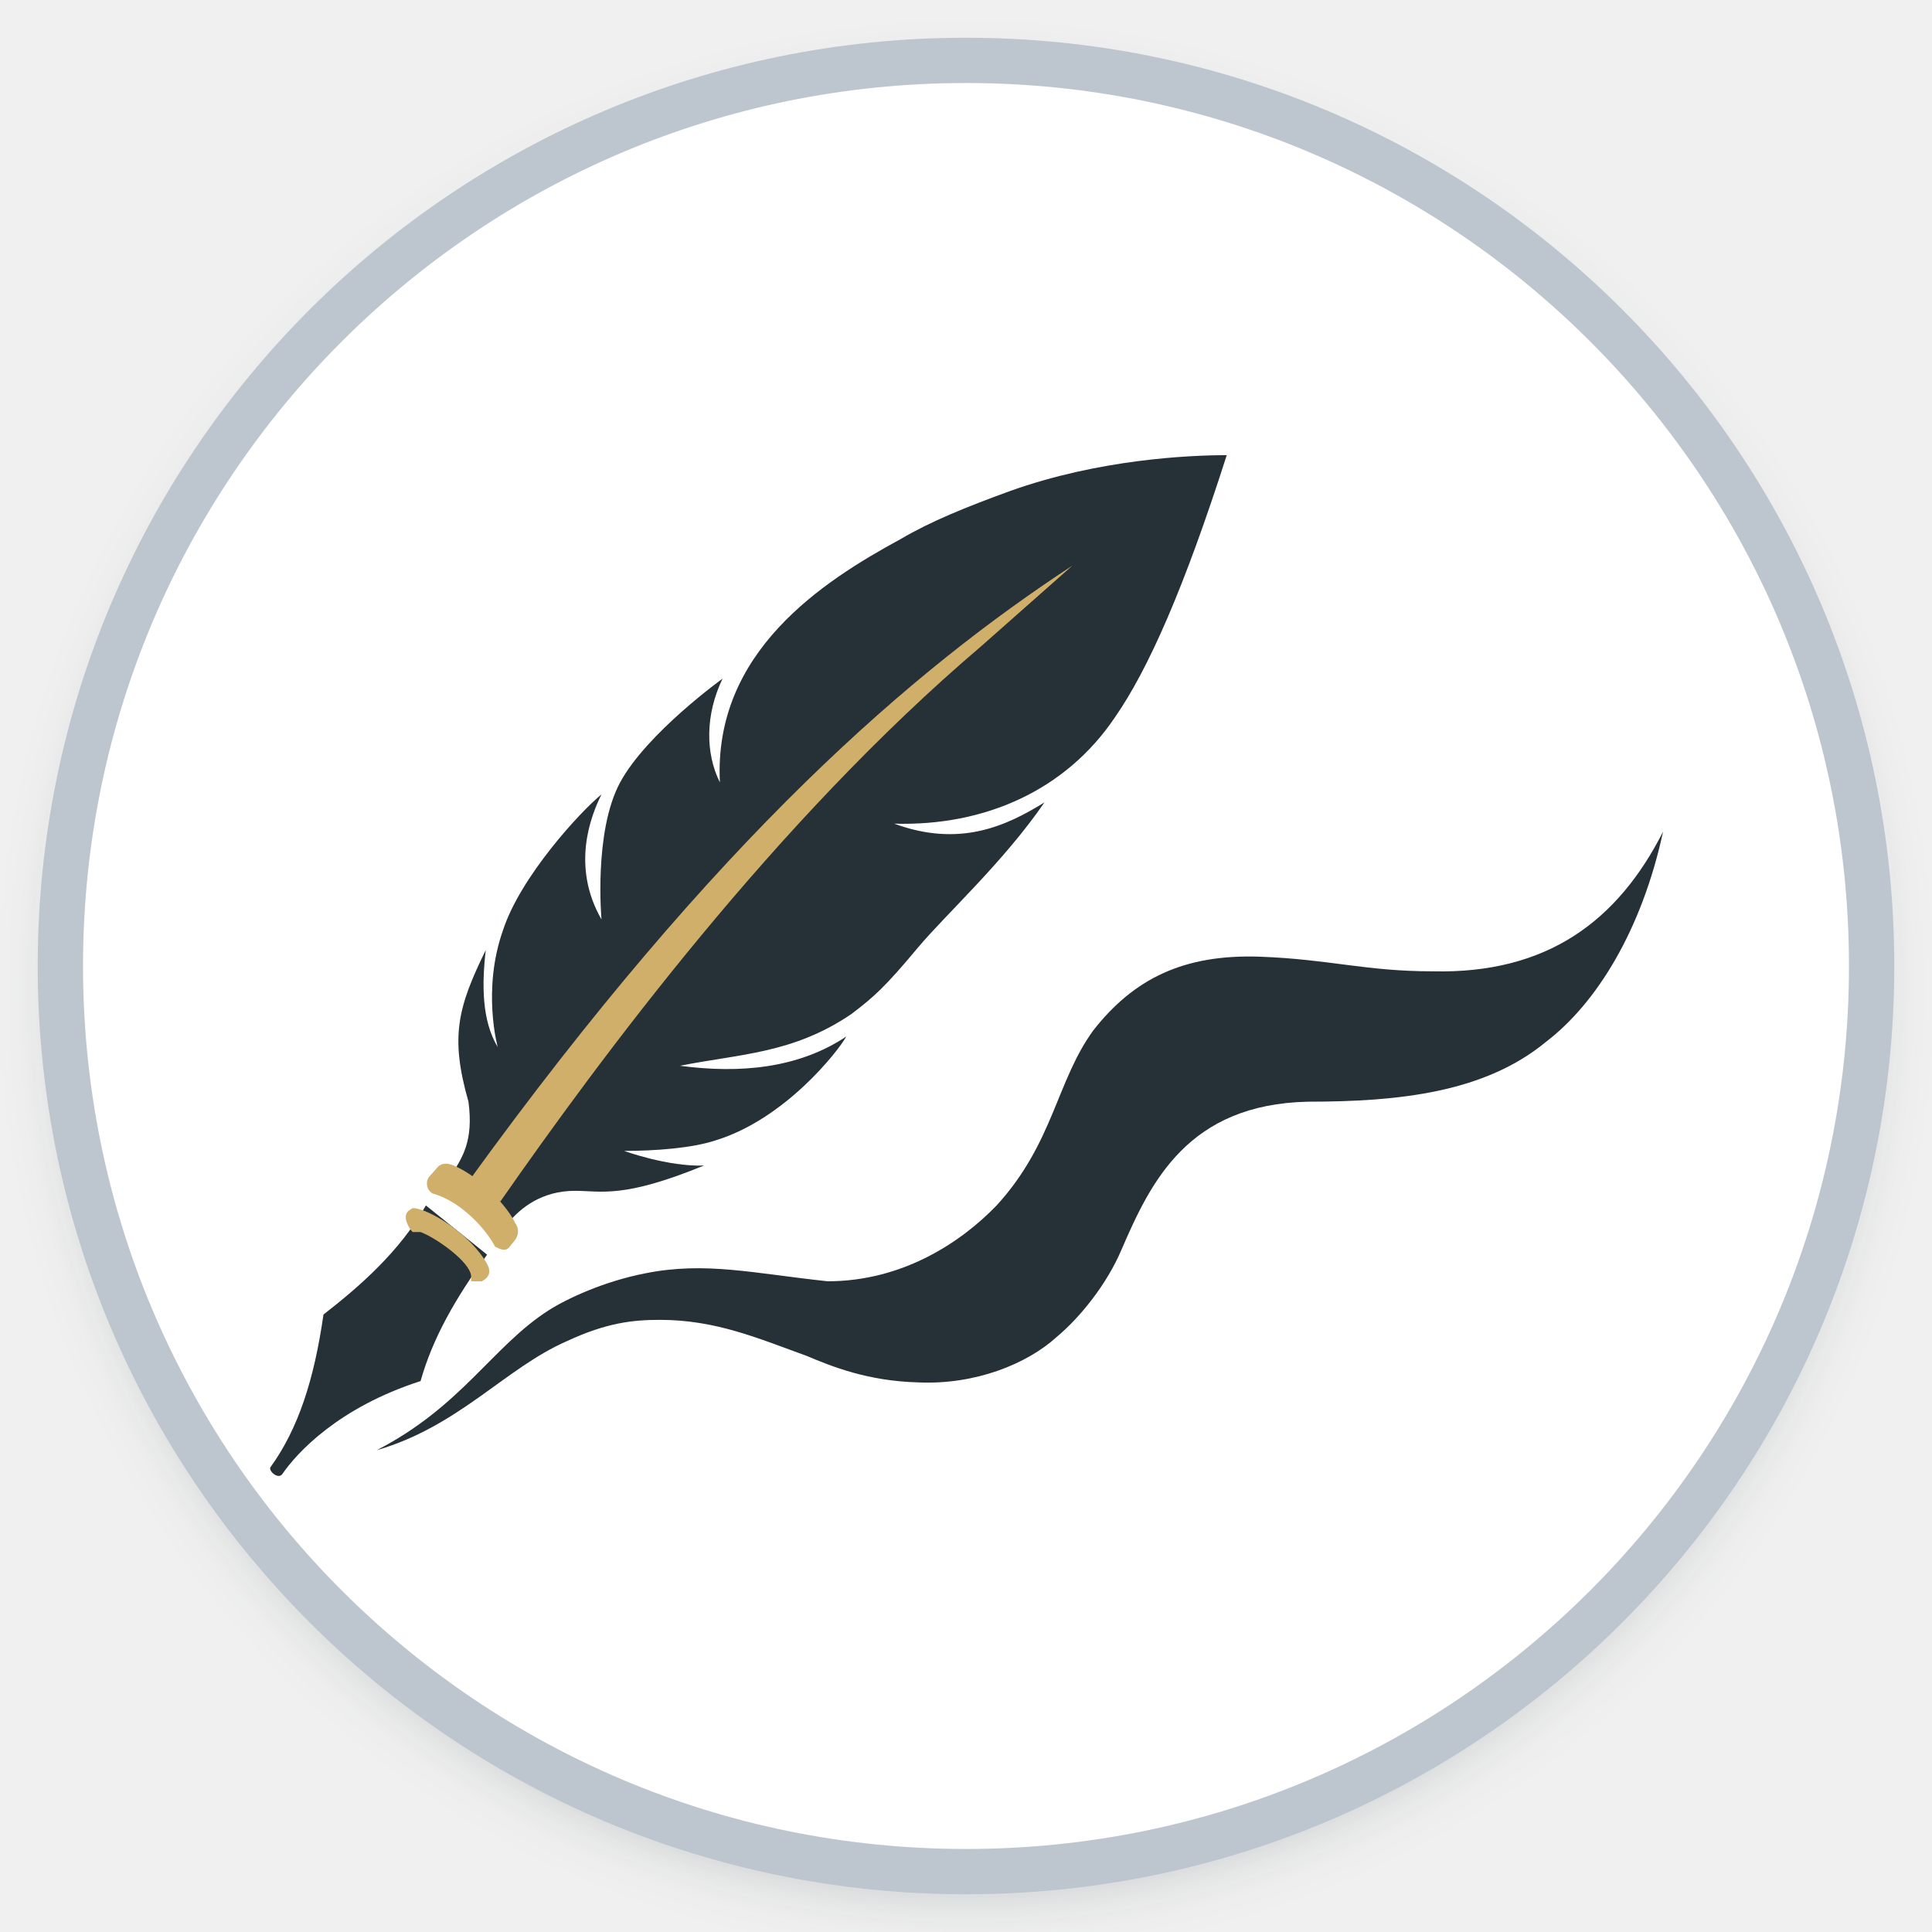
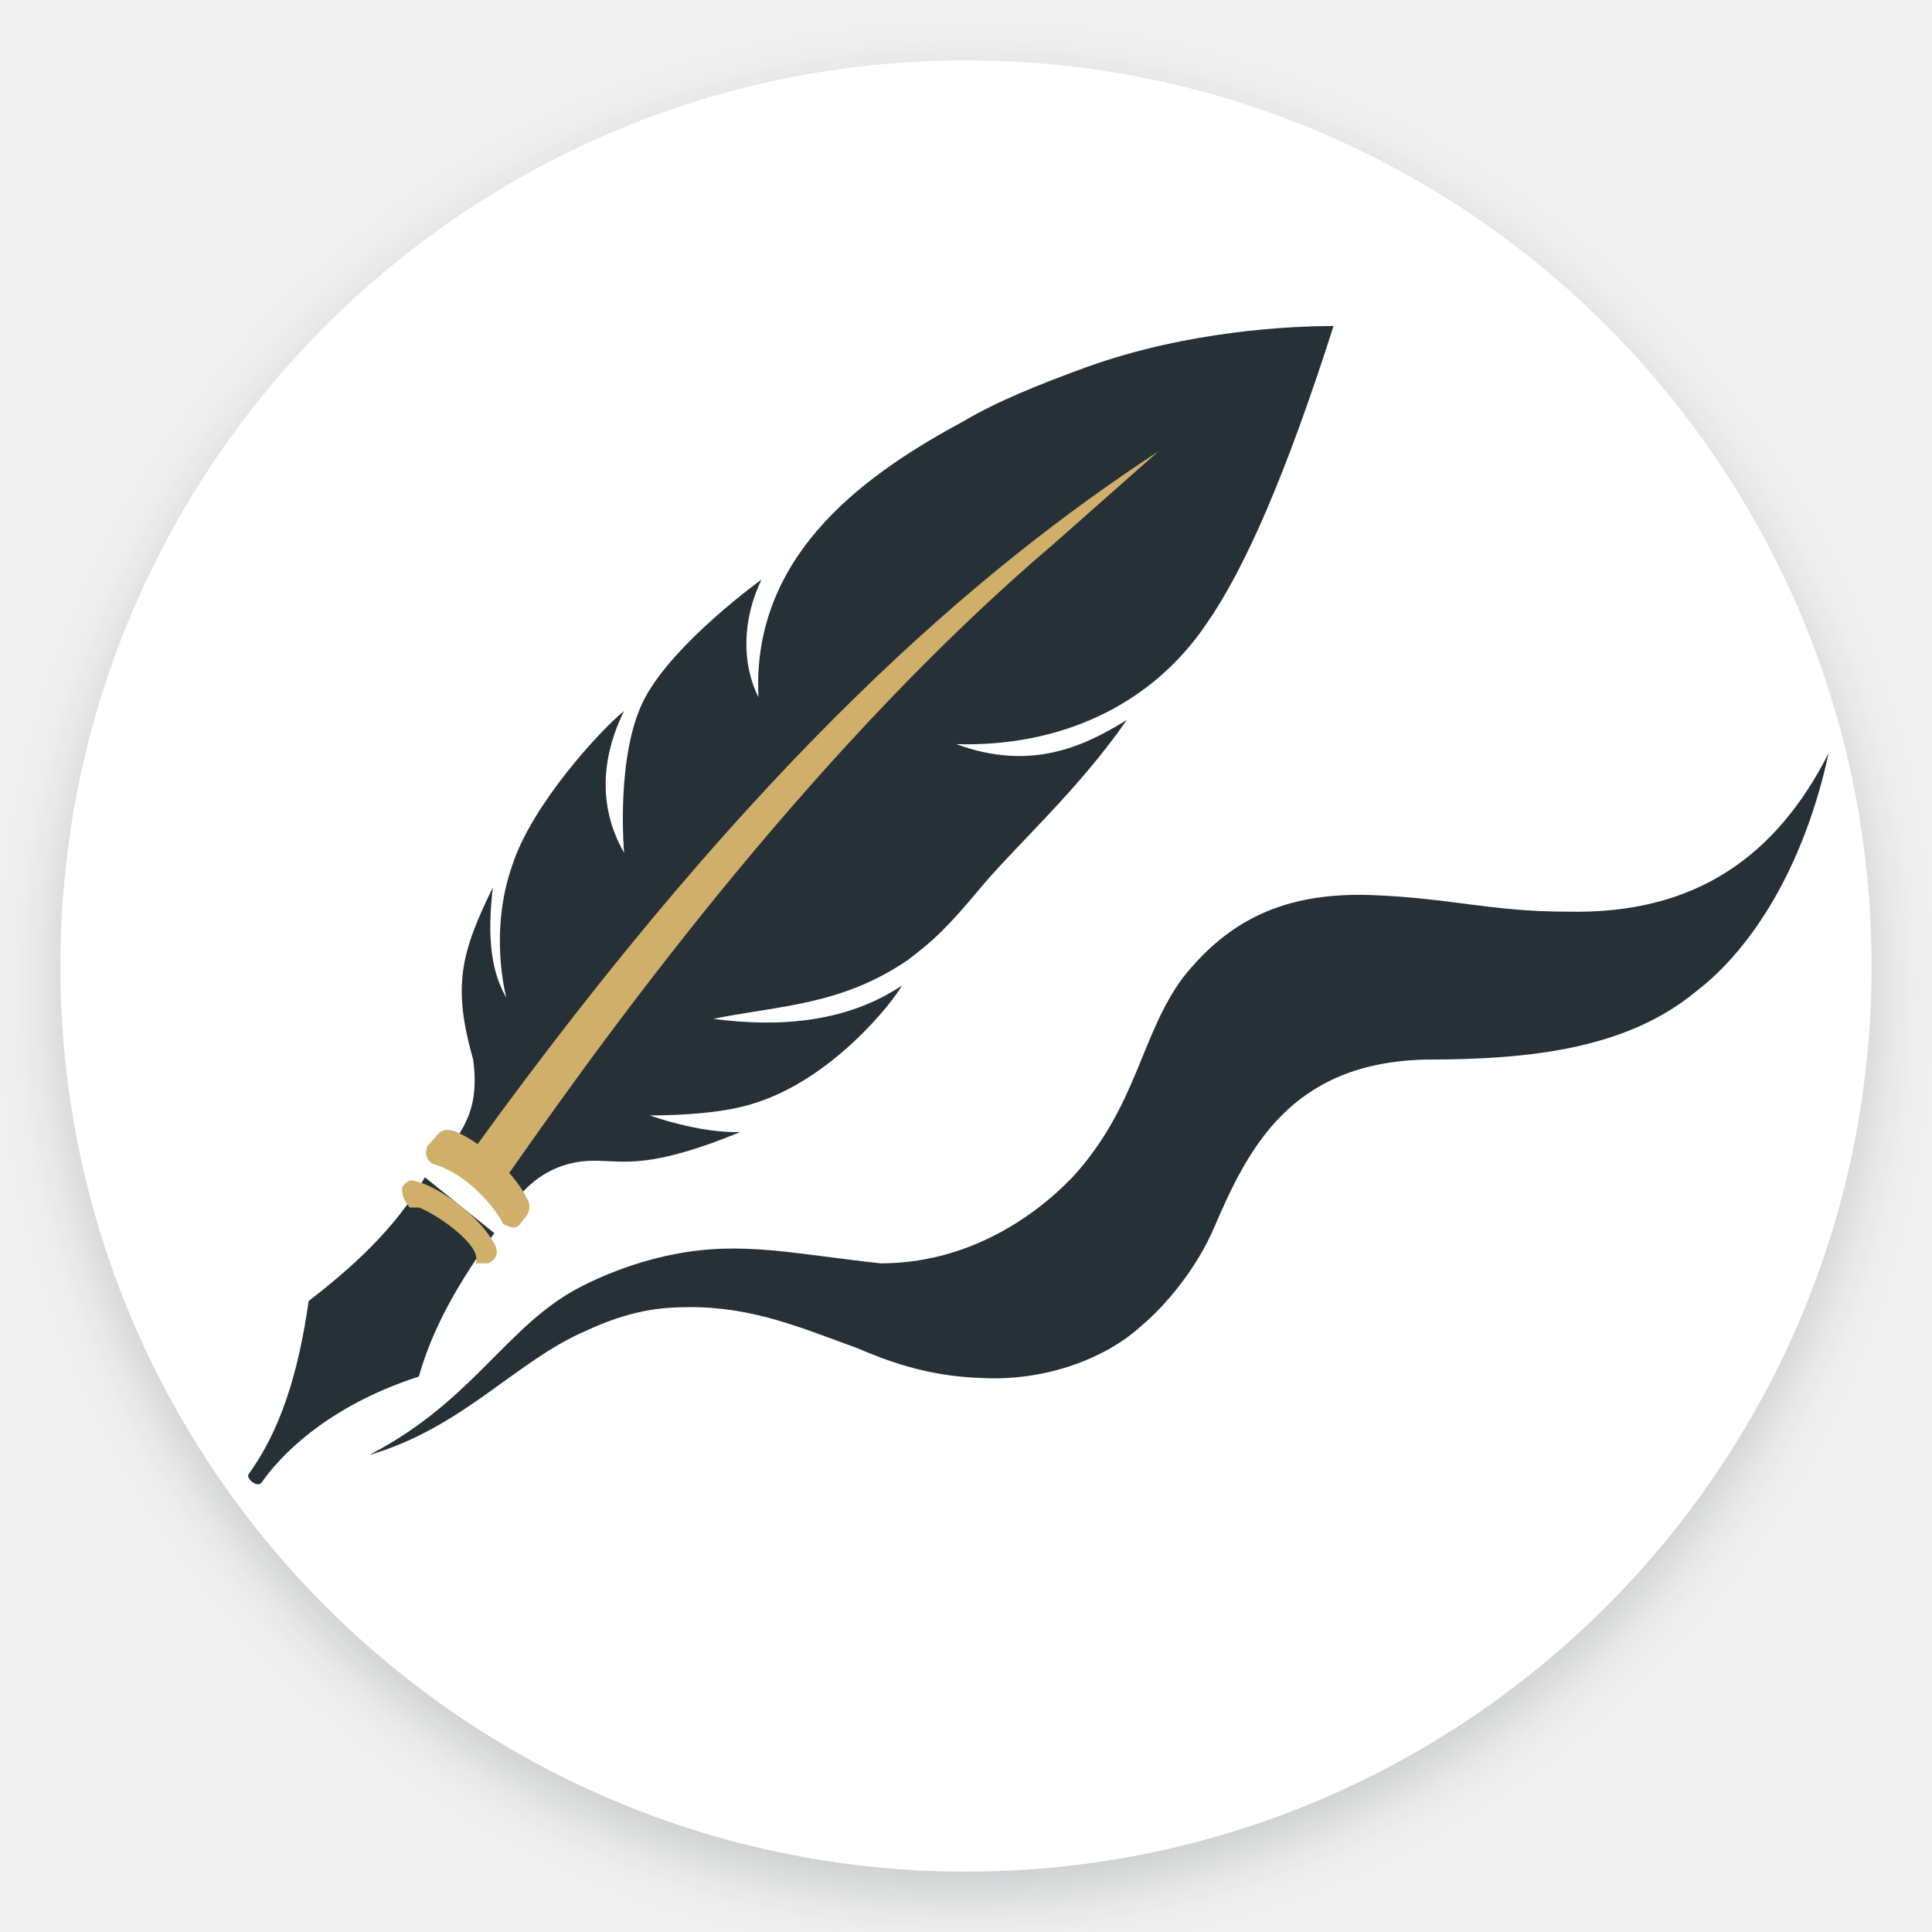
<svg xmlns="http://www.w3.org/2000/svg" viewBox="0 0 256 256" width="256" height="256">
  <defs>
    <filter id="disc-shadow" x="-15%" y="-15%" width="130%" height="135%" color-interpolation-filters="sRGB">
      <feGaussianBlur stdDeviation="4" />
    </filter>
  </defs>
  <circle cx="128" cy="131" r="120" fill="#253037" opacity="0.2" filter="url(#disc-shadow)" />
-   <circle cx="128" cy="128" r="120" fill="#FFFFFF" stroke="#BDC5CE" stroke-width="6" />
-   <g transform="translate(24 61.01695) scale(1.762712) translate(-5 -99.4)">
+   <circle cx="128" cy="128" r="120" fill="#FFFFFF" />
+   <g transform="translate(19.5 44) scale(2) translate(-5 -99.4)">
    <path fill="#253037" d="m83.6 99c-2.8 0-9.6 0.3-16.3 2.7-3.3 1.2-6 2.3-8.2 3.6-5.9 3.2-14.1 8.5-13.6 18.3-1.1-2.2-1.1-5.1 0.2-7.8 0 0-5.7 4.1-7.7 7.8s-1.4 10.3-1.4 10.3c-2.3-4-0.8-7.8 0-9.4-1.6 1.3-6.1 6.2-7.4 10.2-1.6 4.5-0.4 8.8-0.4 8.8-1.2-2-1.2-4.7-0.9-7.3-2.1 4.3-2.7 6.5-1.3 11.4 0.4 3-0.5 4.2-1.2 5.4l4.2 3.7c0.9-1.1 2.5-2.4 5-2.4 2 0 3.6 0.6 9.7-1.9-2.7 0.1-6-1.1-6-1.1 2.3 0 5.1-0.2 6.9-0.8 5.2-1.6 9.2-6.7 9.8-7.8-3.6 2.4-8 2.8-12.5 2.2 4.5-0.9 8.5-0.9 12.9-3.9 1.7-1.3 2.5-2 5-5 2.2-2.6 6.4-6.4 9.5-10.9-2.9 1.8-6.4 3.4-11.3 1.6 6.8 0.2 12.9-2.5 16.6-8 2.5-3.6 5.2-9.7 8.4-19.7z" />
    <path fill="#253037" d="m23 168.6c0.9-3.2 2.6-6.2 5-9.5l-4.6-3.7c-2 3.5-5 6.1-7.7 8.2-0.7 4.9-1.9 8.6-4 11.5-0.1 0.3 0.6 0.9 0.9 0.5 1.1-1.6 4.2-5 10.4-7z" />
    <path fill="#CFAF6A" d="m25.5 152.4c-0.5-0.2-0.9-0.2-1.2 0.1l-0.7 0.8c-0.2 0.3-0.2 0.9 0.3 1.2 2.2 0.6 4.1 2.8 4.7 4 0.4 0.2 0.8 0.4 1.1 0l0.4-0.5c0.3-0.4 0.3-0.9 0-1.3-0.5-1.1-2.5-3.4-4.6-4.3z" />
    <path fill="#CFAF6A" d="m22.4 155.6-0.3 0.2c-0.5 0.4 0 1.3 0.3 1.6h0.6c1.1 0.4 3.7 2.2 3.8 3.3v0.4h0.8c0.4-0.2 0.8-0.6 0.4-1.3-1.2-2.2-4.4-4.2-5.6-4.2z" />
    <path fill="#CFAF6A" d="m26.6 153.6 2.4 1.5c7.6-10.9 20.7-28.6 36.1-41.7l6.9-6.1c-11.9 7.8-26.6 20.3-45.4 46.3z" />
    <path fill="#253037" d="m86.1 136.7c-5.8-0.2-9.5 1.7-12.5 5.5-2.8 3.8-3 8.5-7.3 13.2-2.7 2.8-7.1 5.7-12.7 5.7-5.6-0.6-9.2-1.5-13.7-0.6-3.1 0.6-5.9 1.9-7.3 2.8-4.2 2.7-6.5 7.2-12.9 10.5 6.2-1.8 9.7-6.2 14.3-8.2 3-1.4 5-1.6 7-1.6 4.2 0 7.4 1.4 11 2.7 1.9 0.8 4.6 1.9 8.4 2 4.3 0.2 8.2-1.4 10.4-3.4 1.8-1.5 3.8-4 4.9-6.6 2.2-5.1 5-10.9 14-11.1 6.9 0 13.3-0.7 17.9-4.5 3.8-2.9 7.2-8.4 8.8-15.8-3.4 6.7-8.7 10.7-17.3 10.5-5.1 0-7.7-0.9-13-1.1z" />
  </g>
</svg>
